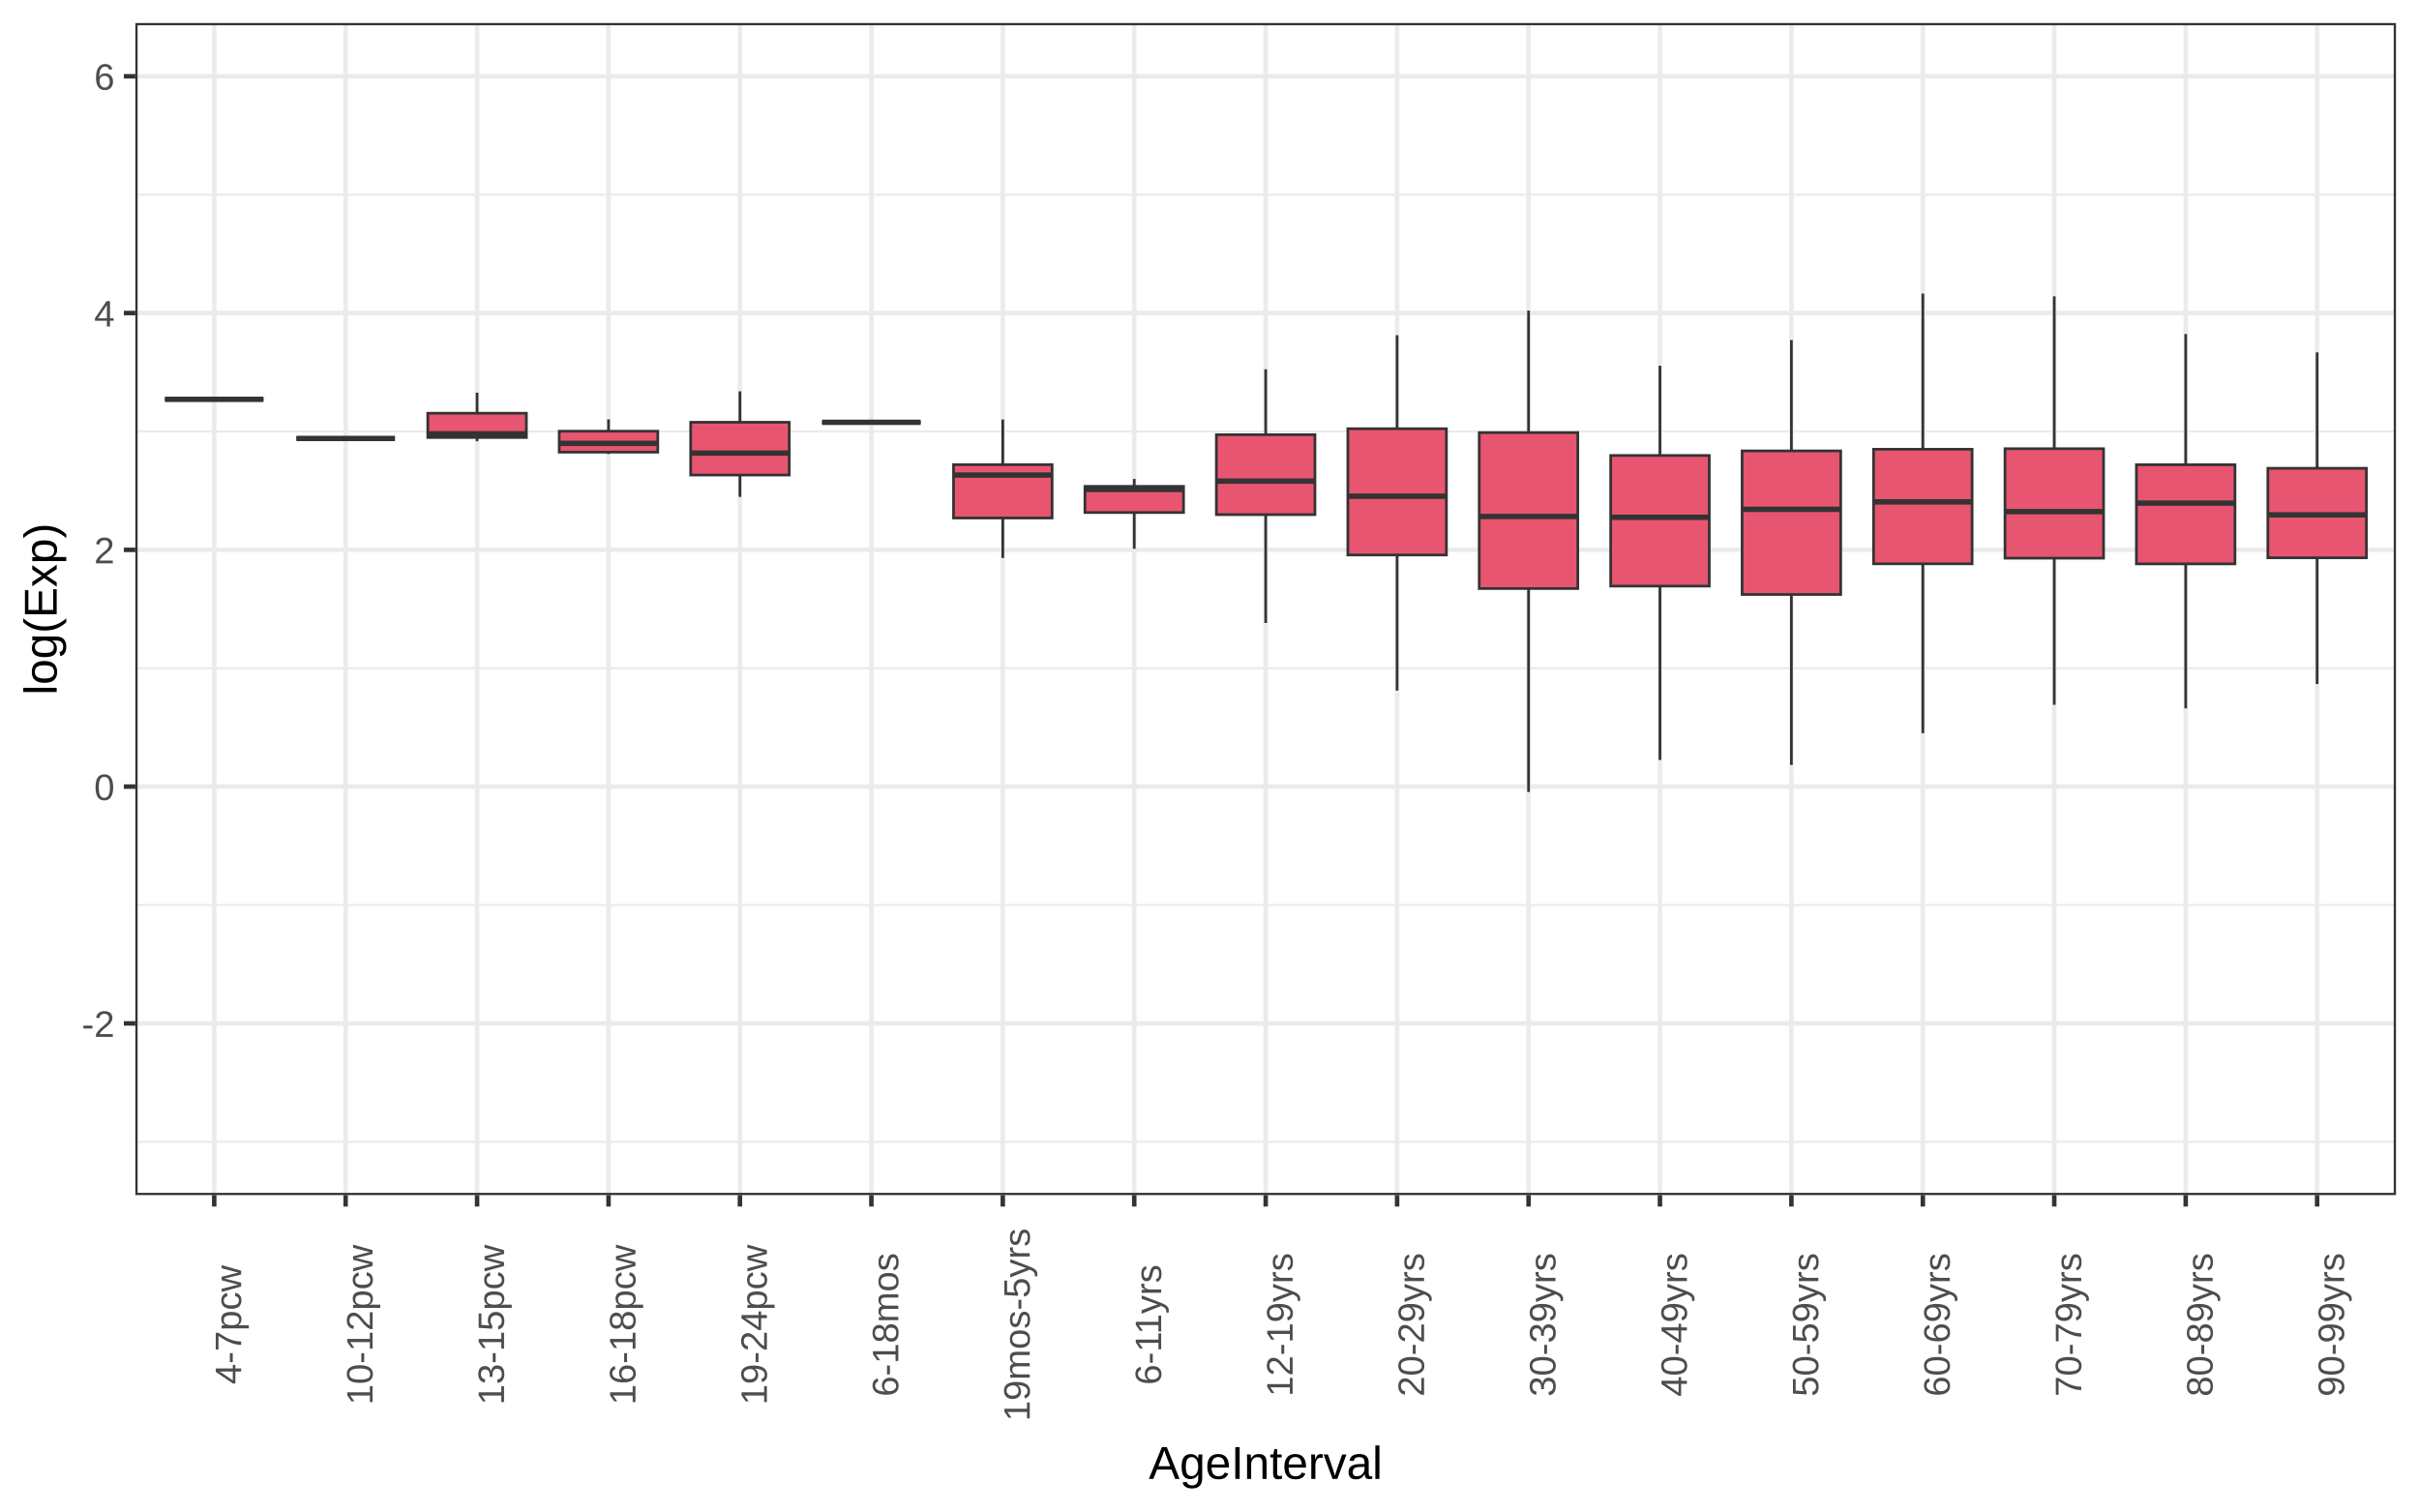
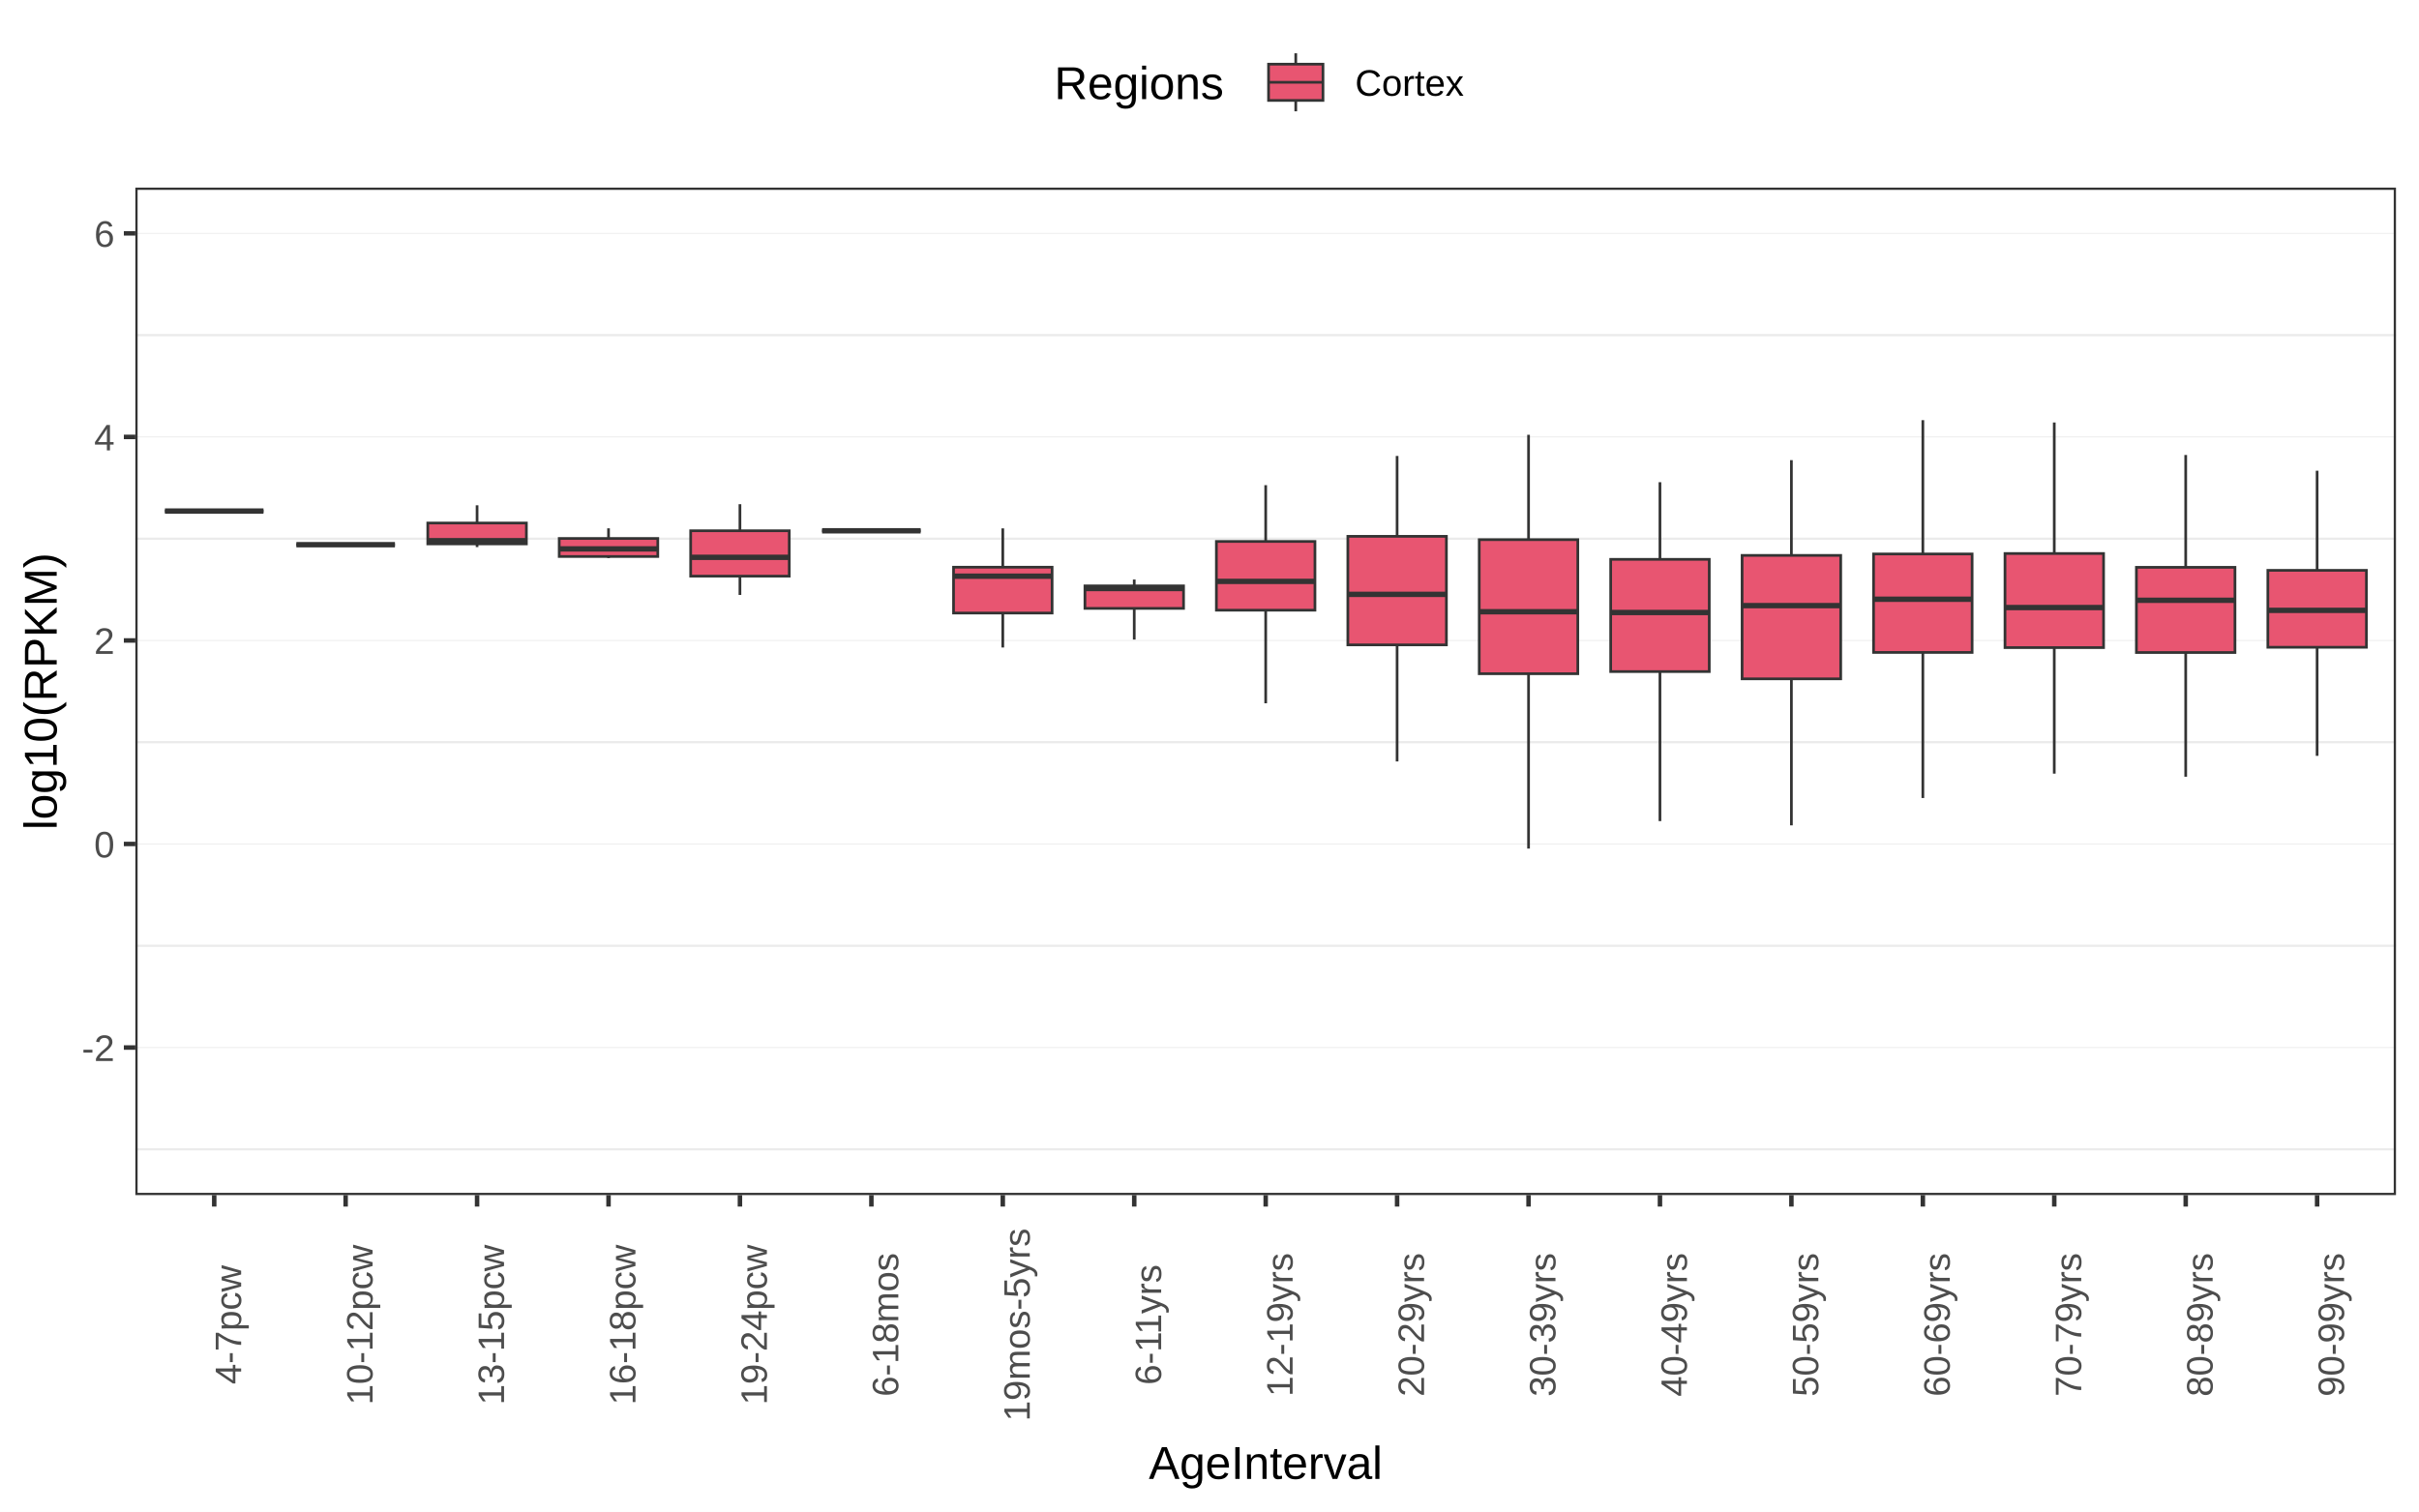
<svg xmlns="http://www.w3.org/2000/svg" class="svglite" width="576.00pt" height="360.00pt" viewBox="0 0 576.00 360.00">
  <defs>
    <style type="text/css">
    .svglite line, .svglite polyline, .svglite polygon, .svglite path, .svglite rect, .svglite circle {
      fill: none;
      stroke: #000000;
      stroke-linecap: round;
      stroke-linejoin: round;
      stroke-miterlimit: 10.00;
    }
    .svglite text {
      white-space: pre;
    }
  </style>
  </defs>
  <rect width="100%" height="100%" style="stroke: none; fill: #FFFFFF;" />
  <defs>
    <clipPath id="cpMC4wMHw1NzYuMDB8MC4wMHwzNjAuMDA=">
      <rect x="0.00" y="0.00" width="576.00" height="360.00" />
    </clipPath>
  </defs>
  <g clip-path="url(#cpMC4wMHw1NzYuMDB8MC4wMHwzNjAuMDA=)">
    <rect x="0.00" y="0.00" width="576.00" height="360.00" style="stroke-width: 1.07; stroke: #FFFFFF; fill: #FFFFFF;" />
  </g>
  <defs>
-     <clipPath id="cpMzIuMjN8NTcwLjUyfDUuNDh8Mjg0LjYz">
-       <rect x="32.23" y="5.48" width="538.29" height="279.15" />
+     <clipPath id="cpMzIuMjN8NTcwLjUyfDQ0LjY4fDI4NC42Mw==">
+       <rect x="32.23" y="44.68" width="538.29" height="239.96" />
    </clipPath>
  </defs>
-   <g clip-path="url(#cpMzIuMjN8NTcwLjUyfDUuNDh8Mjg0LjYz)">
-     <rect x="32.23" y="5.48" width="538.29" height="279.15" style="stroke-width: 1.07; stroke: none; fill: #FFFFFF;" />
-     <polyline points="32.23,271.95 570.52,271.95 " style="stroke-width: 0.53; stroke: #EBEBEB; stroke-linecap: butt;" />
-     <polyline points="32.23,215.55 570.52,215.55 " style="stroke-width: 0.53; stroke: #EBEBEB; stroke-linecap: butt;" />
-     <polyline points="32.23,159.16 570.52,159.16 " style="stroke-width: 0.53; stroke: #EBEBEB; stroke-linecap: butt;" />
-     <polyline points="32.23,102.76 570.52,102.76 " style="stroke-width: 0.53; stroke: #EBEBEB; stroke-linecap: butt;" />
-     <polyline points="32.23,46.37 570.52,46.37 " style="stroke-width: 0.53; stroke: #EBEBEB; stroke-linecap: butt;" />
-     <polyline points="32.23,243.75 570.52,243.75 " style="stroke-width: 1.07; stroke: #EBEBEB; stroke-linecap: butt;" />
-     <polyline points="32.23,187.35 570.52,187.35 " style="stroke-width: 1.07; stroke: #EBEBEB; stroke-linecap: butt;" />
-     <polyline points="32.23,130.96 570.52,130.96 " style="stroke-width: 1.07; stroke: #EBEBEB; stroke-linecap: butt;" />
-     <polyline points="32.23,74.56 570.52,74.56 " style="stroke-width: 1.07; stroke: #EBEBEB; stroke-linecap: butt;" />
-     <polyline points="32.23,18.17 570.52,18.17 " style="stroke-width: 1.07; stroke: #EBEBEB; stroke-linecap: butt;" />
-     <polyline points="51.01,284.63 51.01,5.48 " style="stroke-width: 1.07; stroke: #EBEBEB; stroke-linecap: butt;" />
-     <polyline points="82.30,284.63 82.30,5.48 " style="stroke-width: 1.07; stroke: #EBEBEB; stroke-linecap: butt;" />
-     <polyline points="113.60,284.63 113.60,5.48 " style="stroke-width: 1.07; stroke: #EBEBEB; stroke-linecap: butt;" />
-     <polyline points="144.90,284.63 144.90,5.48 " style="stroke-width: 1.07; stroke: #EBEBEB; stroke-linecap: butt;" />
-     <polyline points="176.19,284.63 176.19,5.48 " style="stroke-width: 1.07; stroke: #EBEBEB; stroke-linecap: butt;" />
-     <polyline points="207.49,284.63 207.49,5.48 " style="stroke-width: 1.07; stroke: #EBEBEB; stroke-linecap: butt;" />
-     <polyline points="238.78,284.63 238.78,5.48 " style="stroke-width: 1.07; stroke: #EBEBEB; stroke-linecap: butt;" />
-     <polyline points="270.08,284.63 270.08,5.48 " style="stroke-width: 1.07; stroke: #EBEBEB; stroke-linecap: butt;" />
-     <polyline points="301.38,284.63 301.38,5.48 " style="stroke-width: 1.07; stroke: #EBEBEB; stroke-linecap: butt;" />
-     <polyline points="332.67,284.63 332.67,5.48 " style="stroke-width: 1.07; stroke: #EBEBEB; stroke-linecap: butt;" />
-     <polyline points="363.97,284.63 363.97,5.48 " style="stroke-width: 1.07; stroke: #EBEBEB; stroke-linecap: butt;" />
-     <polyline points="395.26,284.63 395.26,5.48 " style="stroke-width: 1.07; stroke: #EBEBEB; stroke-linecap: butt;" />
-     <polyline points="426.56,284.63 426.56,5.48 " style="stroke-width: 1.07; stroke: #EBEBEB; stroke-linecap: butt;" />
-     <polyline points="457.86,284.63 457.86,5.48 " style="stroke-width: 1.07; stroke: #EBEBEB; stroke-linecap: butt;" />
-     <polyline points="489.15,284.63 489.15,5.48 " style="stroke-width: 1.07; stroke: #EBEBEB; stroke-linecap: butt;" />
-     <polyline points="520.45,284.63 520.45,5.48 " style="stroke-width: 1.07; stroke: #EBEBEB; stroke-linecap: butt;" />
-     <polyline points="551.74,284.63 551.74,5.48 " style="stroke-width: 1.07; stroke: #EBEBEB; stroke-linecap: butt;" />
-     <line x1="51.01" y1="95.11" x2="51.01" y2="95.11" style="stroke-width: 0.64; stroke: #333333; stroke-linecap: butt;" />
-     <line x1="51.01" y1="95.11" x2="51.01" y2="95.11" style="stroke-width: 0.64; stroke: #333333; stroke-linecap: butt;" />
-     <polygon points="39.27,95.11 39.27,95.11 62.74,95.11 62.74,95.11 39.27,95.11 " style="stroke-width: 0.64; stroke: #333333; stroke-linecap: butt; stroke-linejoin: miter; fill: #E85571;" />
-     <line x1="39.27" y1="95.11" x2="62.74" y2="95.11" style="stroke-width: 1.28; stroke: #333333; stroke-linecap: butt; stroke-linejoin: miter;" />
-     <line x1="82.30" y1="104.43" x2="82.30" y2="104.43" style="stroke-width: 0.64; stroke: #333333; stroke-linecap: butt;" />
-     <line x1="82.30" y1="104.43" x2="82.30" y2="104.43" style="stroke-width: 0.64; stroke: #333333; stroke-linecap: butt;" />
-     <polygon points="70.57,104.43 70.57,104.43 94.04,104.43 94.04,104.43 70.57,104.43 " style="stroke-width: 0.64; stroke: #333333; stroke-linecap: butt; stroke-linejoin: miter; fill: #E85571;" />
-     <line x1="70.57" y1="104.43" x2="94.04" y2="104.43" style="stroke-width: 1.28; stroke: #333333; stroke-linecap: butt; stroke-linejoin: miter;" />
-     <line x1="113.60" y1="98.42" x2="113.60" y2="93.52" style="stroke-width: 0.64; stroke: #333333; stroke-linecap: butt;" />
-     <line x1="113.60" y1="104.20" x2="113.60" y2="105.09" style="stroke-width: 0.64; stroke: #333333; stroke-linecap: butt;" />
-     <polygon points="101.86,98.42 101.86,104.20 125.34,104.20 125.34,98.42 101.86,98.42 " style="stroke-width: 0.64; stroke: #333333; stroke-linecap: butt; stroke-linejoin: miter; fill: #E85571;" />
-     <line x1="101.86" y1="103.32" x2="125.34" y2="103.32" style="stroke-width: 1.28; stroke: #333333; stroke-linecap: butt; stroke-linejoin: miter;" />
-     <line x1="144.90" y1="102.70" x2="144.90" y2="99.89" style="stroke-width: 0.64; stroke: #333333; stroke-linecap: butt;" />
-     <line x1="144.90" y1="107.69" x2="144.90" y2="108.14" style="stroke-width: 0.64; stroke: #333333; stroke-linecap: butt;" />
-     <polygon points="133.16,102.70 133.16,107.69 156.63,107.69 156.63,102.70 133.16,102.70 " style="stroke-width: 0.64; stroke: #333333; stroke-linecap: butt; stroke-linejoin: miter; fill: #E85571;" />
-     <line x1="133.16" y1="105.59" x2="156.63" y2="105.59" style="stroke-width: 1.28; stroke: #333333; stroke-linecap: butt; stroke-linejoin: miter;" />
-     <line x1="176.19" y1="100.57" x2="176.19" y2="93.21" style="stroke-width: 0.64; stroke: #333333; stroke-linecap: butt;" />
-     <line x1="176.19" y1="113.14" x2="176.19" y2="118.35" style="stroke-width: 0.64; stroke: #333333; stroke-linecap: butt;" />
-     <polygon points="164.46,100.57 164.46,113.14 187.93,113.14 187.93,100.57 164.46,100.57 " style="stroke-width: 0.64; stroke: #333333; stroke-linecap: butt; stroke-linejoin: miter; fill: #E85571;" />
-     <line x1="164.46" y1="107.92" x2="187.93" y2="107.92" style="stroke-width: 1.28; stroke: #333333; stroke-linecap: butt; stroke-linejoin: miter;" />
-     <line x1="207.49" y1="100.58" x2="207.49" y2="100.58" style="stroke-width: 0.64; stroke: #333333; stroke-linecap: butt;" />
-     <line x1="207.49" y1="100.58" x2="207.49" y2="100.58" style="stroke-width: 0.64; stroke: #333333; stroke-linecap: butt;" />
-     <polygon points="195.75,100.58 195.75,100.58 219.22,100.58 219.22,100.58 195.75,100.58 " style="stroke-width: 0.64; stroke: #333333; stroke-linecap: butt; stroke-linejoin: miter; fill: #E85571;" />
-     <line x1="195.75" y1="100.58" x2="219.22" y2="100.58" style="stroke-width: 1.28; stroke: #333333; stroke-linecap: butt; stroke-linejoin: miter;" />
-     <line x1="238.78" y1="110.67" x2="238.78" y2="99.91" style="stroke-width: 0.64; stroke: #333333; stroke-linecap: butt;" />
-     <line x1="238.78" y1="123.37" x2="238.78" y2="132.90" style="stroke-width: 0.64; stroke: #333333; stroke-linecap: butt;" />
-     <polygon points="227.05,110.67 227.05,123.37 250.52,123.37 250.52,110.67 227.05,110.67 " style="stroke-width: 0.64; stroke: #333333; stroke-linecap: butt; stroke-linejoin: miter; fill: #E85571;" />
-     <line x1="227.05" y1="113.15" x2="250.52" y2="113.15" style="stroke-width: 1.28; stroke: #333333; stroke-linecap: butt; stroke-linejoin: miter;" />
-     <line x1="270.08" y1="115.84" x2="270.08" y2="114.07" style="stroke-width: 0.64; stroke: #333333; stroke-linecap: butt;" />
-     <line x1="270.08" y1="122.07" x2="270.08" y2="130.72" style="stroke-width: 0.64; stroke: #333333; stroke-linecap: butt;" />
-     <polygon points="258.34,115.84 258.34,122.07 281.82,122.07 281.82,115.84 258.34,115.84 " style="stroke-width: 0.64; stroke: #333333; stroke-linecap: butt; stroke-linejoin: miter; fill: #E85571;" />
-     <line x1="258.34" y1="116.57" x2="281.82" y2="116.57" style="stroke-width: 1.28; stroke: #333333; stroke-linecap: butt; stroke-linejoin: miter;" />
-     <line x1="301.38" y1="103.53" x2="301.38" y2="87.95" style="stroke-width: 0.64; stroke: #333333; stroke-linecap: butt;" />
-     <line x1="301.38" y1="122.57" x2="301.38" y2="148.37" style="stroke-width: 0.64; stroke: #333333; stroke-linecap: butt;" />
-     <polygon points="289.64,103.53 289.64,122.57 313.11,122.57 313.11,103.53 289.64,103.53 " style="stroke-width: 0.64; stroke: #333333; stroke-linecap: butt; stroke-linejoin: miter; fill: #E85571;" />
-     <line x1="289.64" y1="114.59" x2="313.11" y2="114.59" style="stroke-width: 1.28; stroke: #333333; stroke-linecap: butt; stroke-linejoin: miter;" />
-     <line x1="332.67" y1="102.11" x2="332.67" y2="79.84" style="stroke-width: 0.64; stroke: #333333; stroke-linecap: butt;" />
-     <line x1="332.67" y1="132.18" x2="332.67" y2="164.48" style="stroke-width: 0.64; stroke: #333333; stroke-linecap: butt;" />
-     <polygon points="320.94,102.11 320.94,132.18 344.41,132.18 344.41,102.11 320.94,102.11 " style="stroke-width: 0.64; stroke: #333333; stroke-linecap: butt; stroke-linejoin: miter; fill: #E85571;" />
-     <line x1="320.94" y1="118.19" x2="344.41" y2="118.19" style="stroke-width: 1.28; stroke: #333333; stroke-linecap: butt; stroke-linejoin: miter;" />
-     <line x1="363.97" y1="103.03" x2="363.97" y2="73.98" style="stroke-width: 0.64; stroke: #333333; stroke-linecap: butt;" />
-     <line x1="363.97" y1="140.17" x2="363.97" y2="188.62" style="stroke-width: 0.64; stroke: #333333; stroke-linecap: butt;" />
-     <polygon points="352.23,103.03 352.23,140.17 375.70,140.17 375.70,103.03 352.23,103.03 " style="stroke-width: 0.64; stroke: #333333; stroke-linecap: butt; stroke-linejoin: miter; fill: #E85571;" />
-     <line x1="352.23" y1="123.01" x2="375.70" y2="123.01" style="stroke-width: 1.28; stroke: #333333; stroke-linecap: butt; stroke-linejoin: miter;" />
-     <line x1="395.26" y1="108.48" x2="395.26" y2="87.10" style="stroke-width: 0.64; stroke: #333333; stroke-linecap: butt;" />
-     <line x1="395.26" y1="139.59" x2="395.26" y2="181.01" style="stroke-width: 0.64; stroke: #333333; stroke-linecap: butt;" />
-     <polygon points="383.53,108.48 383.53,139.59 407.00,139.59 407.00,108.48 383.53,108.48 " style="stroke-width: 0.64; stroke: #333333; stroke-linecap: butt; stroke-linejoin: miter; fill: #E85571;" />
-     <line x1="383.53" y1="123.21" x2="407.00" y2="123.21" style="stroke-width: 1.28; stroke: #333333; stroke-linecap: butt; stroke-linejoin: miter;" />
-     <line x1="426.56" y1="107.39" x2="426.56" y2="81.00" style="stroke-width: 0.64; stroke: #333333; stroke-linecap: butt;" />
-     <line x1="426.56" y1="141.59" x2="426.56" y2="182.18" style="stroke-width: 0.64; stroke: #333333; stroke-linecap: butt;" />
-     <polygon points="414.82,107.39 414.82,141.59 438.30,141.59 438.30,107.39 414.82,107.39 " style="stroke-width: 0.64; stroke: #333333; stroke-linecap: butt; stroke-linejoin: miter; fill: #E85571;" />
-     <line x1="414.82" y1="121.31" x2="438.30" y2="121.31" style="stroke-width: 1.28; stroke: #333333; stroke-linecap: butt; stroke-linejoin: miter;" />
-     <line x1="457.86" y1="107.00" x2="457.86" y2="69.92" style="stroke-width: 0.64; stroke: #333333; stroke-linecap: butt;" />
-     <line x1="457.86" y1="134.28" x2="457.86" y2="174.63" style="stroke-width: 0.64; stroke: #333333; stroke-linecap: butt;" />
-     <polygon points="446.12,107.00 446.12,134.28 469.59,134.28 469.59,107.00 446.12,107.00 " style="stroke-width: 0.64; stroke: #333333; stroke-linecap: butt; stroke-linejoin: miter; fill: #E85571;" />
-     <line x1="446.12" y1="119.53" x2="469.59" y2="119.53" style="stroke-width: 1.28; stroke: #333333; stroke-linecap: butt; stroke-linejoin: miter;" />
-     <line x1="489.15" y1="106.87" x2="489.15" y2="70.58" style="stroke-width: 0.64; stroke: #333333; stroke-linecap: butt;" />
-     <line x1="489.15" y1="132.94" x2="489.15" y2="167.86" style="stroke-width: 0.64; stroke: #333333; stroke-linecap: butt;" />
-     <polygon points="477.42,106.87 477.42,132.94 500.89,132.94 500.89,106.87 477.42,106.87 " style="stroke-width: 0.64; stroke: #333333; stroke-linecap: butt; stroke-linejoin: miter; fill: #E85571;" />
-     <line x1="477.42" y1="121.85" x2="500.89" y2="121.85" style="stroke-width: 1.28; stroke: #333333; stroke-linecap: butt; stroke-linejoin: miter;" />
-     <line x1="520.45" y1="110.69" x2="520.45" y2="79.57" style="stroke-width: 0.64; stroke: #333333; stroke-linecap: butt;" />
-     <line x1="520.45" y1="134.30" x2="520.45" y2="168.72" style="stroke-width: 0.64; stroke: #333333; stroke-linecap: butt;" />
-     <polygon points="508.71,110.69 508.71,134.30 532.18,134.30 532.18,110.69 508.71,110.69 " style="stroke-width: 0.64; stroke: #333333; stroke-linecap: butt; stroke-linejoin: miter; fill: #E85571;" />
-     <line x1="508.71" y1="119.83" x2="532.18" y2="119.83" style="stroke-width: 1.28; stroke: #333333; stroke-linecap: butt; stroke-linejoin: miter;" />
-     <line x1="551.74" y1="111.53" x2="551.74" y2="83.93" style="stroke-width: 0.64; stroke: #333333; stroke-linecap: butt;" />
-     <line x1="551.74" y1="132.85" x2="551.74" y2="162.93" style="stroke-width: 0.64; stroke: #333333; stroke-linecap: butt;" />
-     <polygon points="540.01,111.53 540.01,132.85 563.48,132.85 563.48,111.53 540.01,111.53 " style="stroke-width: 0.64; stroke: #333333; stroke-linecap: butt; stroke-linejoin: miter; fill: #E85571;" />
-     <line x1="540.01" y1="122.62" x2="563.48" y2="122.62" style="stroke-width: 1.28; stroke: #333333; stroke-linecap: butt; stroke-linejoin: miter;" />
-     <rect x="32.23" y="5.48" width="538.29" height="279.15" style="stroke-width: 1.07; stroke: #333333;" />
+   <g clip-path="url(#cpMzIuMjN8NTcwLjUyfDQ0LjY4fDI4NC42Mw==)">
+     <rect x="32.23" y="44.68" width="538.29" height="239.96" style="stroke-width: 1.07; stroke: none; fill: #FFFFFF;" />
+     <polyline points="32.23,273.73 570.52,273.73 " style="stroke-width: 0.53; stroke: #EBEBEB; stroke-linecap: butt;" />
+     <polyline points="32.23,225.25 570.52,225.25 " style="stroke-width: 0.53; stroke: #EBEBEB; stroke-linecap: butt;" />
+     <polyline points="32.23,176.77 570.52,176.77 " style="stroke-width: 0.53; stroke: #EBEBEB; stroke-linecap: butt;" />
+     <polyline points="32.23,128.30 570.52,128.30 " style="stroke-width: 0.53; stroke: #EBEBEB; stroke-linecap: butt;" />
+     <polyline points="32.23,79.82 570.52,79.82 " style="stroke-width: 0.53; stroke: #EBEBEB; stroke-linecap: butt;" />
+     <polyline points="32.23,249.49 570.52,249.49 " style="stroke-width: 0.21; stroke: #EBEBEB; stroke-linecap: butt;" />
+     <polyline points="32.23,201.01 570.52,201.01 " style="stroke-width: 0.21; stroke: #EBEBEB; stroke-linecap: butt;" />
+     <polyline points="32.23,152.54 570.52,152.54 " style="stroke-width: 0.21; stroke: #EBEBEB; stroke-linecap: butt;" />
+     <polyline points="32.23,104.06 570.52,104.06 " style="stroke-width: 0.21; stroke: #EBEBEB; stroke-linecap: butt;" />
+     <polyline points="32.23,55.58 570.52,55.58 " style="stroke-width: 0.21; stroke: #EBEBEB; stroke-linecap: butt;" />
+     <line x1="51.01" y1="121.72" x2="51.01" y2="121.72" style="stroke-width: 0.64; stroke: #333333; stroke-linecap: butt;" />
+     <line x1="51.01" y1="121.72" x2="51.01" y2="121.72" style="stroke-width: 0.64; stroke: #333333; stroke-linecap: butt;" />
+     <polygon points="39.27,121.72 39.27,121.72 62.74,121.72 62.74,121.72 39.27,121.72 " style="stroke-width: 0.64; stroke: #333333; stroke-linecap: butt; stroke-linejoin: miter; fill: #E85571;" />
+     <line x1="39.27" y1="121.72" x2="62.74" y2="121.72" style="stroke-width: 1.28; stroke: #333333; stroke-linecap: butt; stroke-linejoin: miter;" />
+     <line x1="82.30" y1="129.73" x2="82.30" y2="129.73" style="stroke-width: 0.64; stroke: #333333; stroke-linecap: butt;" />
+     <line x1="82.30" y1="129.73" x2="82.30" y2="129.73" style="stroke-width: 0.64; stroke: #333333; stroke-linecap: butt;" />
+     <polygon points="70.57,129.73 70.57,129.73 94.04,129.73 94.04,129.73 70.57,129.73 " style="stroke-width: 0.64; stroke: #333333; stroke-linecap: butt; stroke-linejoin: miter; fill: #E85571;" />
+     <line x1="70.57" y1="129.73" x2="94.04" y2="129.73" style="stroke-width: 1.28; stroke: #333333; stroke-linecap: butt; stroke-linejoin: miter;" />
+     <line x1="113.60" y1="124.57" x2="113.60" y2="120.35" style="stroke-width: 0.64; stroke: #333333; stroke-linecap: butt;" />
+     <line x1="113.60" y1="129.54" x2="113.60" y2="130.30" style="stroke-width: 0.64; stroke: #333333; stroke-linecap: butt;" />
+     <polygon points="101.86,124.57 101.86,129.54 125.34,129.54 125.34,124.57 101.86,124.57 " style="stroke-width: 0.64; stroke: #333333; stroke-linecap: butt; stroke-linejoin: miter; fill: #E85571;" />
+     <line x1="101.86" y1="128.78" x2="125.34" y2="128.78" style="stroke-width: 1.28; stroke: #333333; stroke-linecap: butt; stroke-linejoin: miter;" />
+     <line x1="144.90" y1="128.25" x2="144.90" y2="125.83" style="stroke-width: 0.64; stroke: #333333; stroke-linecap: butt;" />
+     <line x1="144.90" y1="132.54" x2="144.90" y2="132.92" style="stroke-width: 0.64; stroke: #333333; stroke-linecap: butt;" />
+     <polygon points="133.16,128.25 133.16,132.54 156.63,132.54 156.63,128.25 133.16,128.25 " style="stroke-width: 0.64; stroke: #333333; stroke-linecap: butt; stroke-linejoin: miter; fill: #E85571;" />
+     <line x1="133.16" y1="130.73" x2="156.63" y2="130.73" style="stroke-width: 1.28; stroke: #333333; stroke-linecap: butt; stroke-linejoin: miter;" />
+     <line x1="176.19" y1="126.41" x2="176.19" y2="120.09" style="stroke-width: 0.64; stroke: #333333; stroke-linecap: butt;" />
+     <line x1="176.19" y1="137.22" x2="176.19" y2="141.70" style="stroke-width: 0.64; stroke: #333333; stroke-linecap: butt;" />
+     <polygon points="164.46,126.41 164.46,137.22 187.93,137.22 187.93,126.41 164.46,126.41 " style="stroke-width: 0.64; stroke: #333333; stroke-linecap: butt; stroke-linejoin: miter; fill: #E85571;" />
+     <line x1="164.46" y1="132.74" x2="187.93" y2="132.74" style="stroke-width: 1.28; stroke: #333333; stroke-linecap: butt; stroke-linejoin: miter;" />
+     <line x1="207.49" y1="126.42" x2="207.49" y2="126.42" style="stroke-width: 0.64; stroke: #333333; stroke-linecap: butt;" />
+     <line x1="207.49" y1="126.42" x2="207.49" y2="126.42" style="stroke-width: 0.64; stroke: #333333; stroke-linecap: butt;" />
+     <polygon points="195.75,126.42 195.75,126.42 219.22,126.42 219.22,126.42 195.75,126.42 " style="stroke-width: 0.64; stroke: #333333; stroke-linecap: butt; stroke-linejoin: miter; fill: #E85571;" />
+     <line x1="195.75" y1="126.42" x2="219.22" y2="126.42" style="stroke-width: 1.28; stroke: #333333; stroke-linecap: butt; stroke-linejoin: miter;" />
+     <line x1="238.78" y1="135.09" x2="238.78" y2="125.85" style="stroke-width: 0.64; stroke: #333333; stroke-linecap: butt;" />
+     <line x1="238.78" y1="146.01" x2="238.78" y2="154.21" style="stroke-width: 0.64; stroke: #333333; stroke-linecap: butt;" />
+     <polygon points="227.05,135.09 227.05,146.01 250.52,146.01 250.52,135.09 227.05,135.09 " style="stroke-width: 0.64; stroke: #333333; stroke-linecap: butt; stroke-linejoin: miter; fill: #E85571;" />
+     <line x1="227.05" y1="137.23" x2="250.52" y2="137.23" style="stroke-width: 1.28; stroke: #333333; stroke-linecap: butt; stroke-linejoin: miter;" />
+     <line x1="270.08" y1="139.54" x2="270.08" y2="138.02" style="stroke-width: 0.64; stroke: #333333; stroke-linecap: butt;" />
+     <line x1="270.08" y1="144.90" x2="270.08" y2="152.33" style="stroke-width: 0.64; stroke: #333333; stroke-linecap: butt;" />
+     <polygon points="258.34,139.54 258.34,144.90 281.82,144.90 281.82,139.54 258.34,139.54 " style="stroke-width: 0.64; stroke: #333333; stroke-linecap: butt; stroke-linejoin: miter; fill: #E85571;" />
+     <line x1="258.34" y1="140.17" x2="281.82" y2="140.17" style="stroke-width: 1.28; stroke: #333333; stroke-linecap: butt; stroke-linejoin: miter;" />
+     <line x1="301.38" y1="128.96" x2="301.38" y2="115.56" style="stroke-width: 0.64; stroke: #333333; stroke-linecap: butt;" />
+     <line x1="301.38" y1="145.33" x2="301.38" y2="167.50" style="stroke-width: 0.64; stroke: #333333; stroke-linecap: butt;" />
+     <polygon points="289.64,128.96 289.64,145.33 313.11,145.33 313.11,128.96 289.64,128.96 " style="stroke-width: 0.64; stroke: #333333; stroke-linecap: butt; stroke-linejoin: miter; fill: #E85571;" />
+     <line x1="289.64" y1="138.47" x2="313.11" y2="138.47" style="stroke-width: 1.28; stroke: #333333; stroke-linecap: butt; stroke-linejoin: miter;" />
+     <line x1="332.67" y1="127.74" x2="332.67" y2="108.60" style="stroke-width: 0.64; stroke: #333333; stroke-linecap: butt;" />
+     <line x1="332.67" y1="153.59" x2="332.67" y2="181.35" style="stroke-width: 0.64; stroke: #333333; stroke-linecap: butt;" />
+     <polygon points="320.94,127.74 320.94,153.59 344.41,153.59 344.41,127.74 320.94,127.74 " style="stroke-width: 0.64; stroke: #333333; stroke-linecap: butt; stroke-linejoin: miter; fill: #E85571;" />
+     <line x1="320.94" y1="141.56" x2="344.41" y2="141.56" style="stroke-width: 1.28; stroke: #333333; stroke-linecap: butt; stroke-linejoin: miter;" />
+     <line x1="363.97" y1="128.53" x2="363.97" y2="103.56" style="stroke-width: 0.64; stroke: #333333; stroke-linecap: butt;" />
+     <line x1="363.97" y1="160.46" x2="363.97" y2="202.10" style="stroke-width: 0.64; stroke: #333333; stroke-linecap: butt;" />
+     <polygon points="352.23,128.53 352.23,160.46 375.70,160.46 375.70,128.53 352.23,128.53 " style="stroke-width: 0.64; stroke: #333333; stroke-linecap: butt; stroke-linejoin: miter; fill: #E85571;" />
+     <line x1="352.23" y1="145.70" x2="375.70" y2="145.70" style="stroke-width: 1.28; stroke: #333333; stroke-linecap: butt; stroke-linejoin: miter;" />
+     <line x1="395.26" y1="133.22" x2="395.26" y2="114.84" style="stroke-width: 0.64; stroke: #333333; stroke-linecap: butt;" />
+     <line x1="395.26" y1="159.95" x2="395.26" y2="195.56" style="stroke-width: 0.64; stroke: #333333; stroke-linecap: butt;" />
+     <polygon points="383.53,133.22 383.53,159.95 407.00,159.95 407.00,133.22 383.53,133.22 " style="stroke-width: 0.64; stroke: #333333; stroke-linecap: butt; stroke-linejoin: miter; fill: #E85571;" />
+     <line x1="383.53" y1="145.88" x2="407.00" y2="145.88" style="stroke-width: 1.28; stroke: #333333; stroke-linecap: butt; stroke-linejoin: miter;" />
+     <line x1="426.56" y1="132.28" x2="426.56" y2="109.59" style="stroke-width: 0.64; stroke: #333333; stroke-linecap: butt;" />
+     <line x1="426.56" y1="161.68" x2="426.56" y2="196.57" style="stroke-width: 0.64; stroke: #333333; stroke-linecap: butt;" />
+     <polygon points="414.82,132.28 414.82,161.68 438.30,161.68 438.30,132.28 414.82,132.28 " style="stroke-width: 0.64; stroke: #333333; stroke-linecap: butt; stroke-linejoin: miter; fill: #E85571;" />
+     <line x1="414.82" y1="144.24" x2="438.30" y2="144.24" style="stroke-width: 1.28; stroke: #333333; stroke-linecap: butt; stroke-linejoin: miter;" />
+     <line x1="457.86" y1="131.94" x2="457.86" y2="100.07" style="stroke-width: 0.64; stroke: #333333; stroke-linecap: butt;" />
+     <line x1="457.86" y1="155.39" x2="457.86" y2="190.07" style="stroke-width: 0.64; stroke: #333333; stroke-linecap: butt;" />
+     <polygon points="446.12,131.94 446.12,155.39 469.59,155.39 469.59,131.94 446.12,131.94 " style="stroke-width: 0.64; stroke: #333333; stroke-linecap: butt; stroke-linejoin: miter; fill: #E85571;" />
+     <line x1="446.12" y1="142.72" x2="469.59" y2="142.72" style="stroke-width: 1.28; stroke: #333333; stroke-linecap: butt; stroke-linejoin: miter;" />
+     <line x1="489.15" y1="131.83" x2="489.15" y2="100.63" style="stroke-width: 0.64; stroke: #333333; stroke-linecap: butt;" />
+     <line x1="489.15" y1="154.24" x2="489.15" y2="184.26" style="stroke-width: 0.64; stroke: #333333; stroke-linecap: butt;" />
+     <polygon points="477.42,131.83 477.42,154.24 500.89,154.24 500.89,131.83 477.42,131.83 " style="stroke-width: 0.64; stroke: #333333; stroke-linecap: butt; stroke-linejoin: miter; fill: #E85571;" />
+     <line x1="477.42" y1="144.70" x2="500.89" y2="144.70" style="stroke-width: 1.28; stroke: #333333; stroke-linecap: butt; stroke-linejoin: miter;" />
+     <line x1="520.45" y1="135.12" x2="520.45" y2="108.36" style="stroke-width: 0.64; stroke: #333333; stroke-linecap: butt;" />
+     <line x1="520.45" y1="155.41" x2="520.45" y2="184.99" style="stroke-width: 0.64; stroke: #333333; stroke-linecap: butt;" />
+     <polygon points="508.71,135.12 508.71,155.41 532.18,155.41 532.18,135.12 508.71,135.12 " style="stroke-width: 0.64; stroke: #333333; stroke-linecap: butt; stroke-linejoin: miter; fill: #E85571;" />
+     <line x1="508.71" y1="142.97" x2="532.18" y2="142.97" style="stroke-width: 1.28; stroke: #333333; stroke-linecap: butt; stroke-linejoin: miter;" />
+     <line x1="551.74" y1="135.84" x2="551.74" y2="112.11" style="stroke-width: 0.64; stroke: #333333; stroke-linecap: butt;" />
+     <line x1="551.74" y1="154.16" x2="551.74" y2="180.02" style="stroke-width: 0.64; stroke: #333333; stroke-linecap: butt;" />
+     <polygon points="540.01,135.84 540.01,154.16 563.48,154.16 563.48,135.84 540.01,135.84 " style="stroke-width: 0.64; stroke: #333333; stroke-linecap: butt; stroke-linejoin: miter; fill: #E85571;" />
+     <line x1="540.01" y1="145.37" x2="563.48" y2="145.37" style="stroke-width: 1.28; stroke: #333333; stroke-linecap: butt; stroke-linejoin: miter;" />
+     <rect x="32.23" y="44.68" width="538.29" height="239.96" style="stroke-width: 1.07; stroke: #333333;" />
  </g>
  <g clip-path="url(#cpMC4wMHw1NzYuMDB8MC4wMHwzNjAuMDA=)">
-     <text x="27.30" y="246.96" text-anchor="end" style="font-size: 8.80px;fill: #4D4D4D; font-family: &quot;Arimo&quot;;" textLength="8.77px" lengthAdjust="spacingAndGlyphs">-2</text>
-     <text x="27.30" y="190.56" text-anchor="end" style="font-size: 8.80px;fill: #4D4D4D; font-family: &quot;Arimo&quot;;" textLength="5.59px" lengthAdjust="spacingAndGlyphs">0</text>
-     <text x="27.30" y="134.17" text-anchor="end" style="font-size: 8.80px;fill: #4D4D4D; font-family: &quot;Arimo&quot;;" textLength="5.59px" lengthAdjust="spacingAndGlyphs">2</text>
-     <text x="27.30" y="77.77" text-anchor="end" style="font-size: 8.80px;fill: #4D4D4D; font-family: &quot;Arimo&quot;;" textLength="5.59px" lengthAdjust="spacingAndGlyphs">4</text>
-     <text x="27.30" y="21.38" text-anchor="end" style="font-size: 8.80px;fill: #4D4D4D; font-family: &quot;Arimo&quot;;" textLength="5.59px" lengthAdjust="spacingAndGlyphs">6</text>
-     <polyline points="29.49,243.75 32.23,243.75 " style="stroke-width: 1.07; stroke: #333333; stroke-linecap: butt;" />
-     <polyline points="29.49,187.35 32.23,187.35 " style="stroke-width: 1.07; stroke: #333333; stroke-linecap: butt;" />
-     <polyline points="29.49,130.96 32.23,130.96 " style="stroke-width: 1.07; stroke: #333333; stroke-linecap: butt;" />
-     <polyline points="29.49,74.56 32.23,74.56 " style="stroke-width: 1.07; stroke: #333333; stroke-linecap: butt;" />
-     <polyline points="29.49,18.17 32.23,18.17 " style="stroke-width: 1.07; stroke: #333333; stroke-linecap: butt;" />
+     <text x="27.30" y="252.70" text-anchor="end" style="font-size: 8.80px;fill: #4D4D4D; font-family: &quot;Arimo&quot;;" textLength="8.77px" lengthAdjust="spacingAndGlyphs">-2</text>
+     <text x="27.30" y="204.22" text-anchor="end" style="font-size: 8.80px;fill: #4D4D4D; font-family: &quot;Arimo&quot;;" textLength="5.59px" lengthAdjust="spacingAndGlyphs">0</text>
+     <text x="27.30" y="155.74" text-anchor="end" style="font-size: 8.80px;fill: #4D4D4D; font-family: &quot;Arimo&quot;;" textLength="5.59px" lengthAdjust="spacingAndGlyphs">2</text>
+     <text x="27.30" y="107.27" text-anchor="end" style="font-size: 8.80px;fill: #4D4D4D; font-family: &quot;Arimo&quot;;" textLength="5.59px" lengthAdjust="spacingAndGlyphs">4</text>
+     <text x="27.30" y="58.79" text-anchor="end" style="font-size: 8.80px;fill: #4D4D4D; font-family: &quot;Arimo&quot;;" textLength="5.59px" lengthAdjust="spacingAndGlyphs">6</text>
+     <polyline points="29.49,249.49 32.23,249.49 " style="stroke-width: 1.07; stroke: #333333; stroke-linecap: butt;" />
+     <polyline points="29.49,201.01 32.23,201.01 " style="stroke-width: 1.07; stroke: #333333; stroke-linecap: butt;" />
+     <polyline points="29.49,152.54 32.23,152.54 " style="stroke-width: 1.07; stroke: #333333; stroke-linecap: butt;" />
+     <polyline points="29.49,104.06 32.23,104.06 " style="stroke-width: 1.07; stroke: #333333; stroke-linecap: butt;" />
+     <polyline points="29.49,55.58 32.23,55.58 " style="stroke-width: 1.07; stroke: #333333; stroke-linecap: butt;" />
    <polyline points="51.01,287.37 51.01,284.63 " style="stroke-width: 1.07; stroke: #333333; stroke-linecap: butt;" />
    <polyline points="82.30,287.37 82.30,284.63 " style="stroke-width: 1.07; stroke: #333333; stroke-linecap: butt;" />
    <polyline points="113.60,287.37 113.60,284.63 " style="stroke-width: 1.07; stroke: #333333; stroke-linecap: butt;" />
    <polyline points="144.90,287.37 144.90,284.63 " style="stroke-width: 1.07; stroke: #333333; stroke-linecap: butt;" />
    <polyline points="176.19,287.37 176.19,284.63 " style="stroke-width: 1.07; stroke: #333333; stroke-linecap: butt;" />
    <polyline points="207.49,287.37 207.49,284.63 " style="stroke-width: 1.07; stroke: #333333; stroke-linecap: butt;" />
    <polyline points="238.78,287.37 238.78,284.63 " style="stroke-width: 1.07; stroke: #333333; stroke-linecap: butt;" />
    <polyline points="270.08,287.37 270.08,284.63 " style="stroke-width: 1.07; stroke: #333333; stroke-linecap: butt;" />
    <polyline points="301.38,287.37 301.38,284.63 " style="stroke-width: 1.07; stroke: #333333; stroke-linecap: butt;" />
    <polyline points="332.67,287.37 332.67,284.63 " style="stroke-width: 1.07; stroke: #333333; stroke-linecap: butt;" />
    <polyline points="363.97,287.37 363.97,284.63 " style="stroke-width: 1.07; stroke: #333333; stroke-linecap: butt;" />
    <polyline points="395.26,287.37 395.26,284.63 " style="stroke-width: 1.07; stroke: #333333; stroke-linecap: butt;" />
    <polyline points="426.56,287.37 426.56,284.63 " style="stroke-width: 1.07; stroke: #333333; stroke-linecap: butt;" />
    <polyline points="457.86,287.37 457.86,284.63 " style="stroke-width: 1.07; stroke: #333333; stroke-linecap: butt;" />
    <polyline points="489.15,287.37 489.15,284.63 " style="stroke-width: 1.07; stroke: #333333; stroke-linecap: butt;" />
    <polyline points="520.45,287.37 520.45,284.63 " style="stroke-width: 1.07; stroke: #333333; stroke-linecap: butt;" />
    <polyline points="551.74,287.37 551.74,284.63 " style="stroke-width: 1.07; stroke: #333333; stroke-linecap: butt;" />
    <text transform="translate(57.42,315.52) rotate(-90)" text-anchor="middle" style="font-size: 8.80px;fill: #4D4D4D; font-family: &quot;Arimo&quot;;" textLength="31.98px" lengthAdjust="spacingAndGlyphs">4-7pcw</text>
    <text transform="translate(88.72,315.52) rotate(-90)" text-anchor="middle" style="font-size: 8.80px;fill: #4D4D4D; font-family: &quot;Arimo&quot;;" textLength="43.17px" lengthAdjust="spacingAndGlyphs">10-12pcw</text>
    <text transform="translate(120.02,315.52) rotate(-90)" text-anchor="middle" style="font-size: 8.80px;fill: #4D4D4D; font-family: &quot;Arimo&quot;;" textLength="43.17px" lengthAdjust="spacingAndGlyphs">13-15pcw</text>
    <text transform="translate(151.31,315.52) rotate(-90)" text-anchor="middle" style="font-size: 8.80px;fill: #4D4D4D; font-family: &quot;Arimo&quot;;" textLength="43.17px" lengthAdjust="spacingAndGlyphs">16-18pcw</text>
    <text transform="translate(182.61,315.52) rotate(-90)" text-anchor="middle" style="font-size: 8.80px;fill: #4D4D4D; font-family: &quot;Arimo&quot;;" textLength="43.17px" lengthAdjust="spacingAndGlyphs">19-24pcw</text>
    <text transform="translate(213.90,315.52) rotate(-90)" text-anchor="middle" style="font-size: 8.80px;fill: #4D4D4D; font-family: &quot;Arimo&quot;;" textLength="38.50px" lengthAdjust="spacingAndGlyphs">6-18mos</text>
    <text transform="translate(245.20,315.52) rotate(-90)" text-anchor="middle" style="font-size: 8.80px;fill: #4D4D4D; font-family: &quot;Arimo&quot;;" textLength="51.90px" lengthAdjust="spacingAndGlyphs">19mos-5yrs</text>
    <text transform="translate(276.49,315.52) rotate(-90)" text-anchor="middle" style="font-size: 8.80px;fill: #4D4D4D; font-family: &quot;Arimo&quot;;" textLength="33.36px" lengthAdjust="spacingAndGlyphs">6-11yrs</text>
    <text transform="translate(307.79,315.52) rotate(-90)" text-anchor="middle" style="font-size: 8.80px;fill: #4D4D4D; font-family: &quot;Arimo&quot;;" textLength="38.96px" lengthAdjust="spacingAndGlyphs">12-19yrs</text>
    <text transform="translate(339.09,315.52) rotate(-90)" text-anchor="middle" style="font-size: 8.80px;fill: #4D4D4D; font-family: &quot;Arimo&quot;;" textLength="38.96px" lengthAdjust="spacingAndGlyphs">20-29yrs</text>
    <text transform="translate(370.38,315.52) rotate(-90)" text-anchor="middle" style="font-size: 8.80px;fill: #4D4D4D; font-family: &quot;Arimo&quot;;" textLength="38.96px" lengthAdjust="spacingAndGlyphs">30-39yrs</text>
    <text transform="translate(401.68,315.52) rotate(-90)" text-anchor="middle" style="font-size: 8.80px;fill: #4D4D4D; font-family: &quot;Arimo&quot;;" textLength="38.96px" lengthAdjust="spacingAndGlyphs">40-49yrs</text>
    <text transform="translate(432.97,315.52) rotate(-90)" text-anchor="middle" style="font-size: 8.80px;fill: #4D4D4D; font-family: &quot;Arimo&quot;;" textLength="38.96px" lengthAdjust="spacingAndGlyphs">50-59yrs</text>
    <text transform="translate(464.27,315.52) rotate(-90)" text-anchor="middle" style="font-size: 8.80px;fill: #4D4D4D; font-family: &quot;Arimo&quot;;" textLength="38.96px" lengthAdjust="spacingAndGlyphs">60-69yrs</text>
    <text transform="translate(495.57,315.52) rotate(-90)" text-anchor="middle" style="font-size: 8.80px;fill: #4D4D4D; font-family: &quot;Arimo&quot;;" textLength="38.96px" lengthAdjust="spacingAndGlyphs">70-79yrs</text>
    <text transform="translate(526.86,315.52) rotate(-90)" text-anchor="middle" style="font-size: 8.80px;fill: #4D4D4D; font-family: &quot;Arimo&quot;;" textLength="38.96px" lengthAdjust="spacingAndGlyphs">80-89yrs</text>
    <text transform="translate(558.16,315.52) rotate(-90)" text-anchor="middle" style="font-size: 8.80px;fill: #4D4D4D; font-family: &quot;Arimo&quot;;" textLength="38.96px" lengthAdjust="spacingAndGlyphs">90-99yrs</text>
    <text x="301.38" y="352.23" text-anchor="middle" style="font-size: 11.00px; font-family: &quot;Arimo&quot;;" textLength="63.40px" lengthAdjust="spacingAndGlyphs">AgeInterval</text>
-     <text transform="translate(13.50,145.06) rotate(-90)" text-anchor="middle" style="font-size: 11.00px; font-family: &quot;Arimo&quot;;" textLength="45.80px" lengthAdjust="spacingAndGlyphs">log(Exp)</text>
+     <text transform="translate(13.50,164.66) rotate(-90)" text-anchor="middle" style="font-size: 11.00px; font-family: &quot;Arimo&quot;;" textLength="70.34px" lengthAdjust="spacingAndGlyphs">log10(RPKM)</text>
+     <rect x="245.55" y="5.48" width="111.65" height="28.24" style="stroke-width: 1.07; stroke: none; fill: #FFFFFF;" />
+     <text x="251.03" y="23.61" style="font-size: 11.00px; font-family: &quot;Arimo&quot;;" textLength="43.39px" lengthAdjust="spacingAndGlyphs">Regions</text>
+     <rect x="299.90" y="10.96" width="17.28" height="17.28" style="stroke-width: 1.07; stroke: none; fill: #FFFFFF;" />
+     <polyline points="308.54,26.51 308.54,23.92 " style="stroke-width: 0.64; stroke: #333333; stroke-linecap: butt; stroke-linejoin: miter;" />
+     <polyline points="308.54,15.28 308.54,12.69 " style="stroke-width: 0.64; stroke: #333333; stroke-linecap: butt; stroke-linejoin: miter;" />
+     <rect x="302.06" y="15.28" width="12.96" height="8.64" style="stroke-width: 0.64; stroke: #333333; stroke-linecap: butt; stroke-linejoin: miter; fill: #E85571;" />
+     <polyline points="302.06,19.60 315.02,19.60 " style="stroke-width: 0.64; stroke: #333333; stroke-linecap: butt; stroke-linejoin: miter;" />
+     <text x="322.66" y="22.81" style="font-size: 8.80px; font-family: &quot;Arimo&quot;;" textLength="29.06px" lengthAdjust="spacingAndGlyphs">Cortex</text>
  </g>
</svg>
